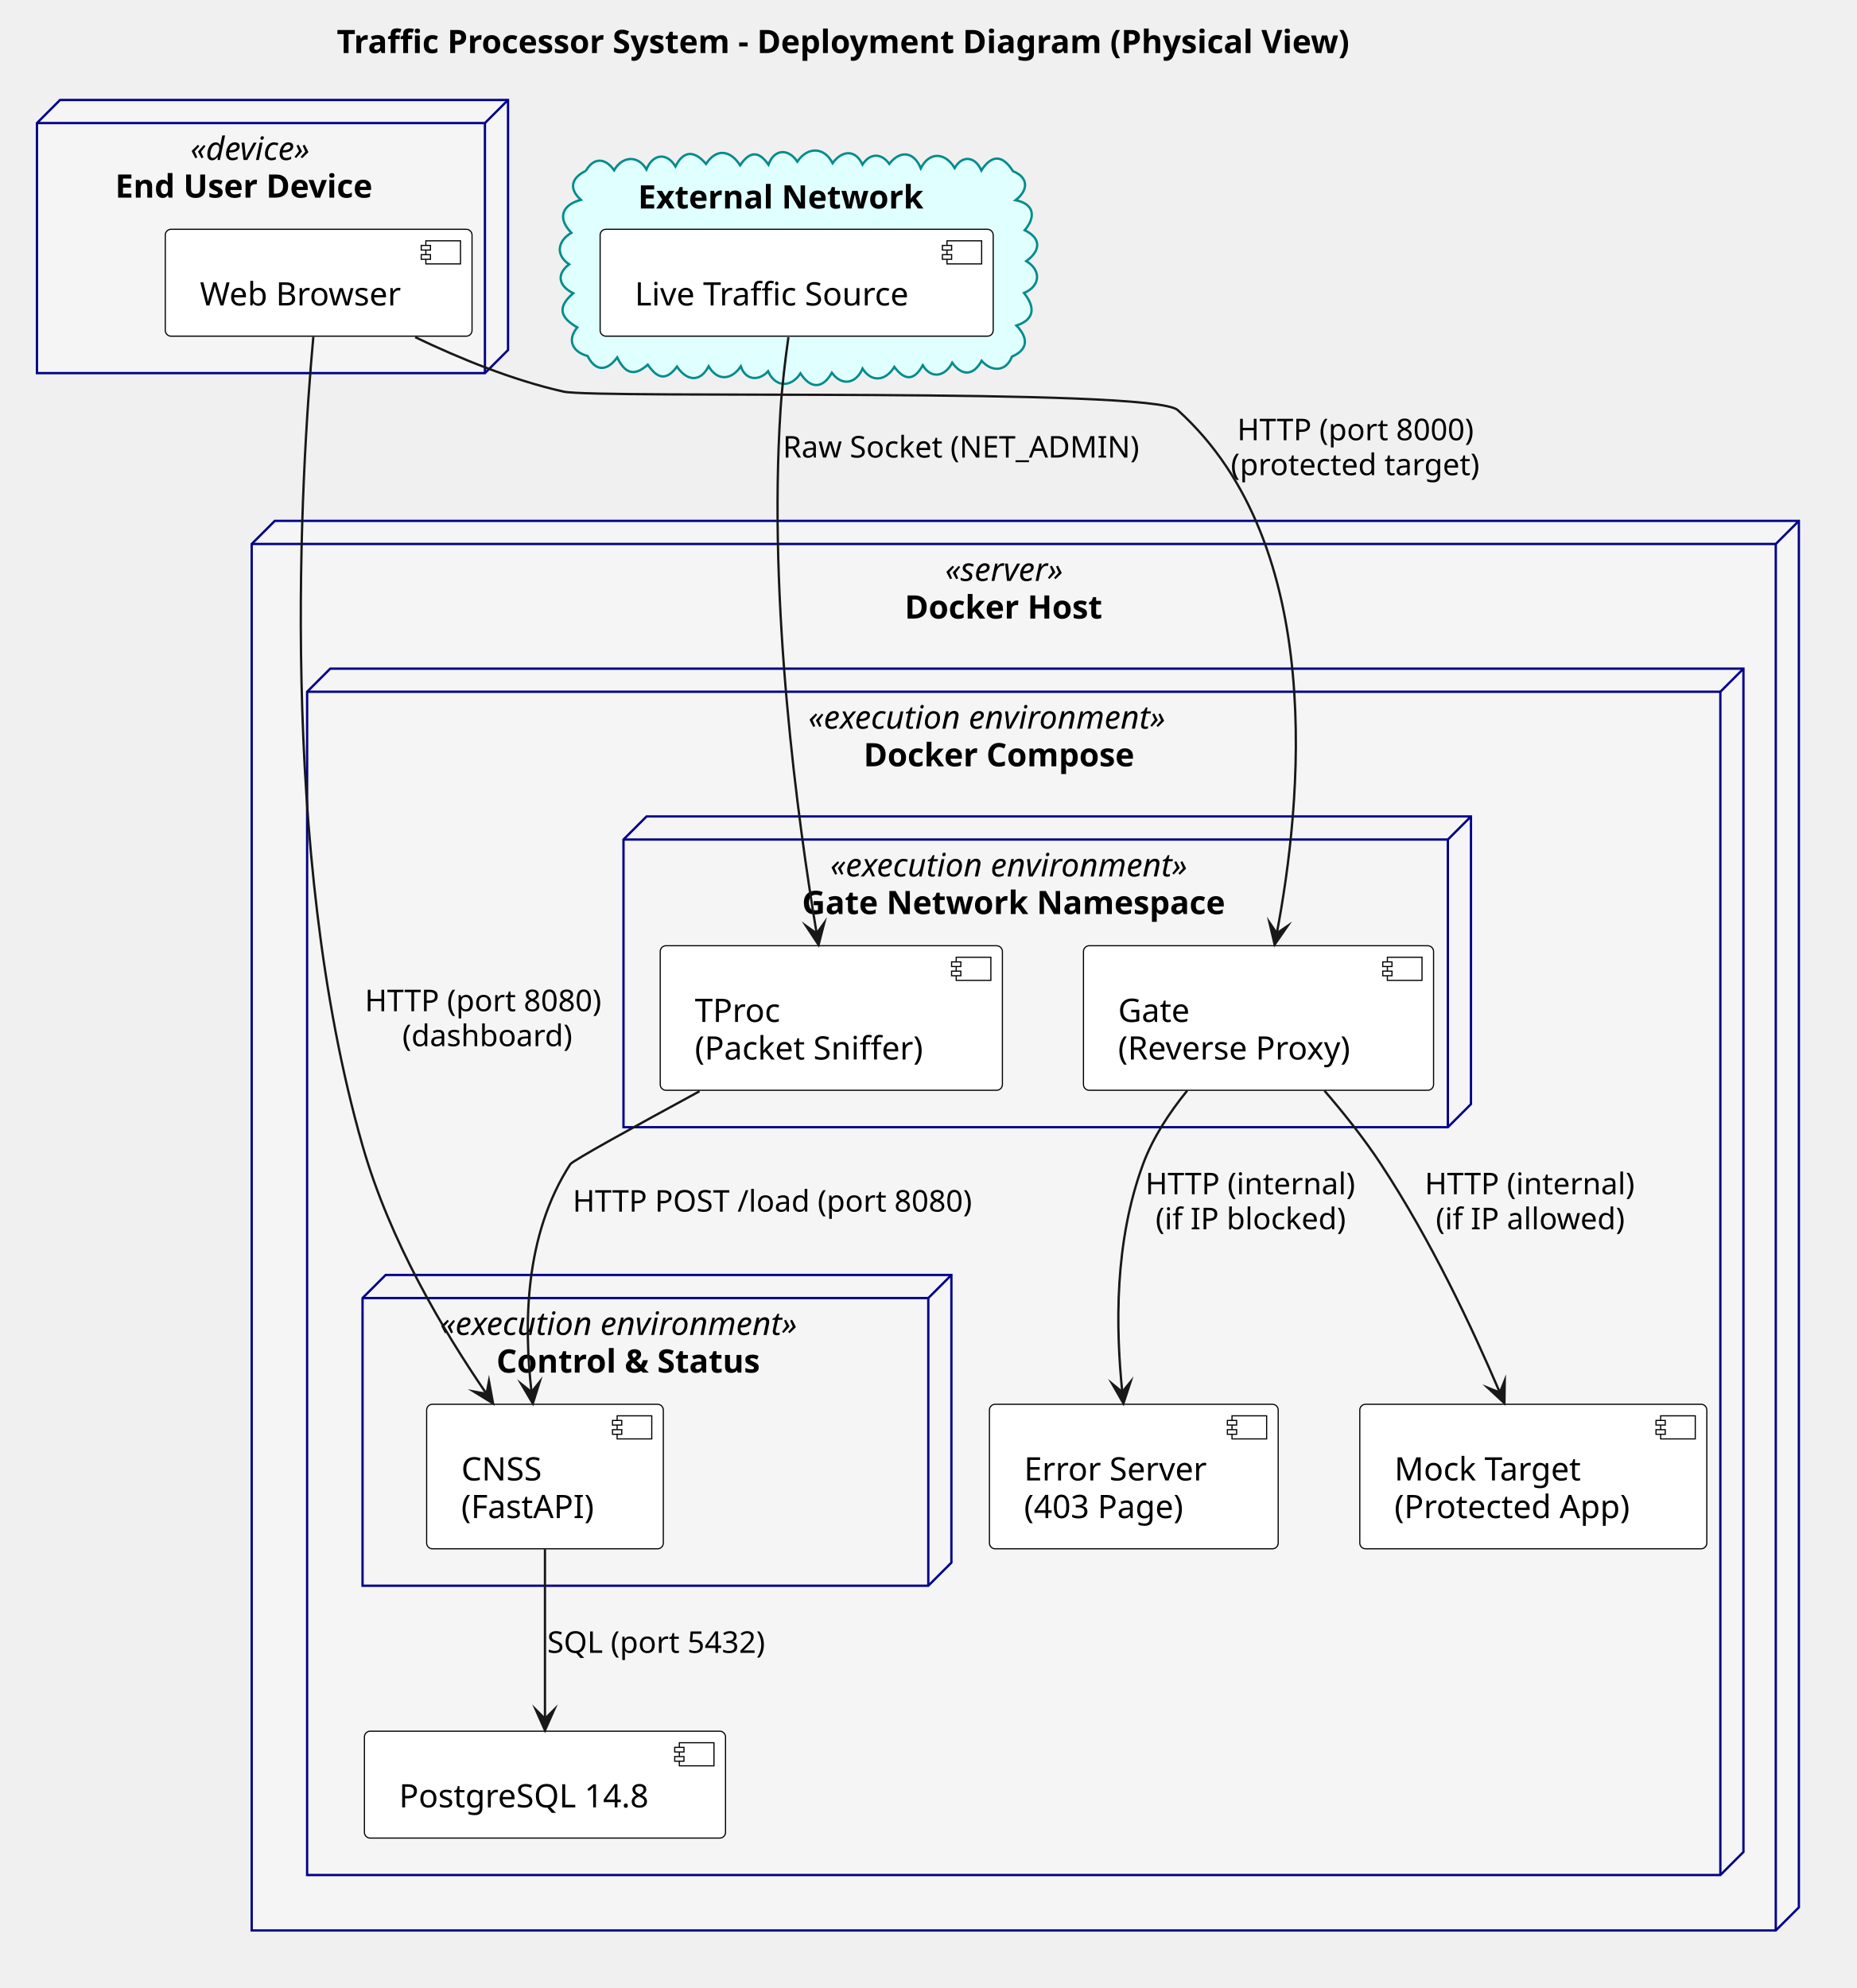
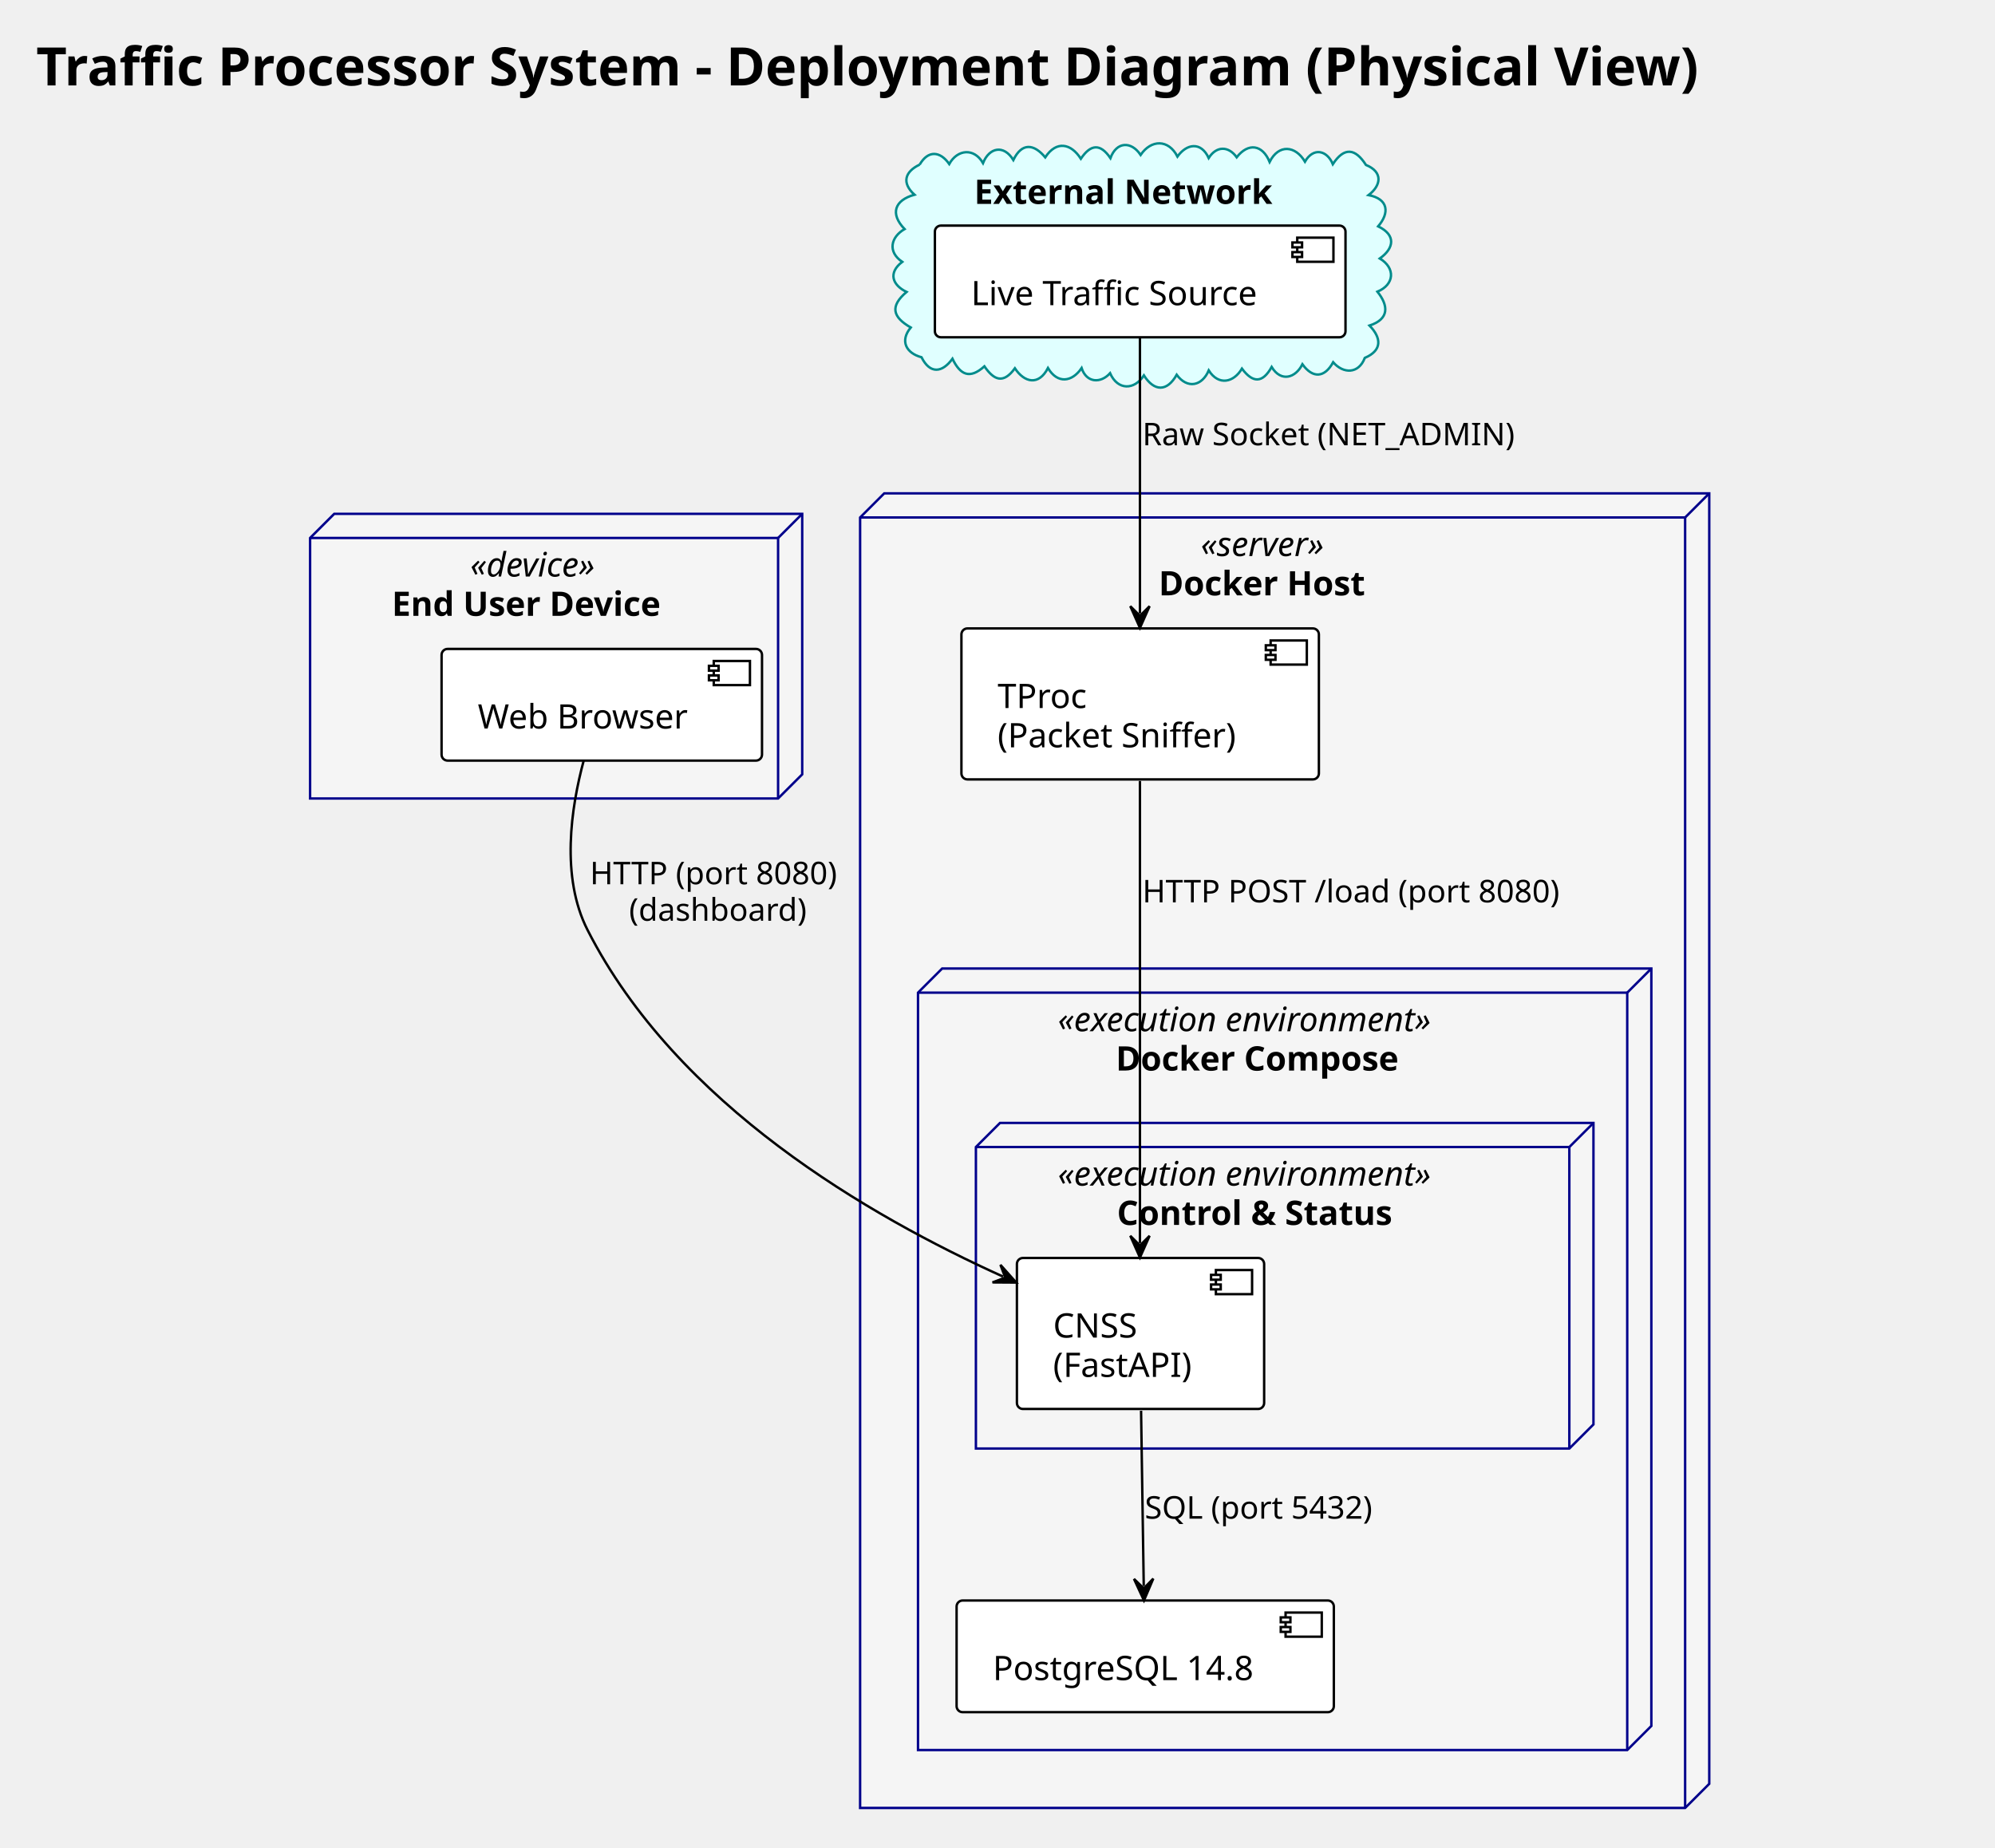
- <svg xmlns="http://www.w3.org/2000/svg" version="1.1" data-diagram-type="DESCRIPTION" style="width:804px;height:861px;background:#FFFFFF;" width="804px" height="861px" viewBox="0 0 804 861" zoomAndPan="magnify" preserveAspectRatio="none" contentStyleType="text/css">
+ <svg xmlns="http://www.w3.org/2000/svg" contentStyleType="text/css" data-diagram-type="DESCRIPTION" height="766px" preserveAspectRatio="none" style="width:827px;height:766px;background:#FFFFFF;" version="1.1" viewBox="0 0 827 766" width="827px" zoomAndPan="magnify">
  <defs />
-   <g font-family="sans-serif" lengthAdjust="spacing">
-     <g class="title" data-source-line="22">
-       <text x="145.833" y="22.995" fill="#000" font-size="14" textLength="505.333" font-weight="700">Traffic Processor System - Deployment Diagram (Physical View)</text>
+   <g>
+     <g class="title" data-source-line="24">
+       <text fill="#000000" font-family="Verdana" font-size="22" font-weight="bold" lengthAdjust="spacing" textLength="794.095" x="15" y="35.421">Traffic Processor System - Deployment Diagram (Physical View)</text>
    </g>
-     <g class="cluster" data-qualified-name="UserDevice" id="ent0001" data-source-line="25">
-       <polygon points="16,53.297,26,43.297,220,43.297,220,151.597,210,161.597,16,161.597,16,53.297" fill="#F5F5F5" style="stroke:#00008B;stroke-width:1;stroke-linejoin:miter;stroke-miterlimit:10;" />
-       <line x1="210" y1="53.297" x2="220" y2="43.297" style="stroke:#00008B;stroke-width:1;" />
-       <line x1="16" y1="53.297" x2="210" y2="53.297" style="stroke:#00008B;stroke-width:1;" />
-       <line x1="210" y1="53.297" x2="210" y2="161.597" style="stroke:#00008B;stroke-width:1;" />
-       <text x="82.442" y="69.292" fill="#000" font-size="14" textLength="63.116" font-style="italic">«device»</text>
-       <text x="49.882" y="85.589" fill="#000" font-size="14" textLength="128.235" font-weight="700">End User Device</text>
+     <g class="cluster" data-qualified-name="UserDevice" data-source-line="27" id="ent0002">
+       <polygon fill="#F5F5F5" points="128.547,223.028,138.547,213.028,332.547,213.028,332.547,321.028,322.547,331.028,128.547,331.028,128.547,223.028" style="stroke:#00008B;stroke-width:1;" />
+       <line style="stroke:#00008B;stroke-width:1;" x1="322.547" x2="332.547" y1="223.028" y2="213.028" />
+       <line style="stroke:#00008B;stroke-width:1;" x1="128.547" x2="322.547" y1="223.028" y2="223.028" />
+       <line style="stroke:#00008B;stroke-width:1;" x1="322.547" x2="322.547" y1="223.028" y2="331.028" />
+       <text fill="#000000" font-family="Verdana" font-size="14" font-style="italic" lengthAdjust="spacing" textLength="63.267" x="194.914" y="239.023">«device»</text>
+       <text fill="#000000" font-family="Verdana" font-size="14" font-weight="bold" lengthAdjust="spacing" textLength="128.235" x="162.43" y="255.32">End User Device</text>
    </g>
-     <g class="cluster" data-qualified-name="External Network" id="ent0003" data-source-line="30">
-       <path d="M253.683,74.02 C257.221,67.929 262.171,68.385 265.946,73.765 C269.311,67.678 276.243,66.937 279.947,73.387 C282.563,66.83 288.576,65.643 292.521,72.104 C296.103,64.737 301.081,65.412 305.739,71.007 C310.365,63.947 316.403,65.181 320.503,71.585 C324.504,65.621 328.508,65.041 332.764,71.33 C335.283,64.42 341.407,64.188 345.276,70.003 C349.619,63.587 356.808,63.379 360.549,70.674 C364.349,65.346 370.279,64.297 373.503,71.279 C376.692,66.266 381.655,66.169 385.105,70.971 C389.935,64.814 395.81,65.7 398.752,72.901 C402.557,65.342 409.496,66.16 413.404,72.794 C416.88,66.739 422.556,68.029 424.963,73.835 C429.684,66.586 434.292,67.246 438.687,74.151 C445.883,77.065 445.031,82.698 439.785,86.701 C448.068,88.32 448.56,94.103 443.74,99.707 C451.238,103.307 450.444,108.786 444.431,113.083 C451.011,117.051 450.576,123.908 443.44,126.892 C448.065,132.645 448.503,138.246 440.168,140.99 C445.029,145.99 445.682,151.236 438.214,154.446 C435.616,161.219 429.28,161.067 425.094,156.242 C421.574,162.697 416.689,163.089 412.349,157.079 C409.512,162.762 403.511,164.631 399.598,158.214 C395.804,165.028 391.785,164.906 387.284,158.893 C383.845,164.676 377.619,166.089 373.519,159.637 C370.759,166.116 364.688,167.461 360.229,161.444 C356.215,168.571 350.92,168.429 346.644,161.7 C342.629,167.902 335.768,167.931 332.62,160.788 C328.698,165.13 322.845,164.828 320.817,158.661 C316.858,164.513 310.818,165.304 306.872,158.647 C303.027,166.088 297.11,164.716 293.161,158.753 C288.378,165.323 284.505,163.751 280.523,157.935 C274.415,163.432 270.504,161.486 267.285,154.797 C263.086,160.587 258.026,161.315 254.454,154.176 C248.134,152.503 245.306,147.427 249.996,141.792 C242.495,137.491 241.176,133.008 248.263,126.998 C242.338,124.139 240.47,119.047 246.467,114.478 C240.266,110.287 241.686,104.171 247.44,100.833 C241.238,94.431 243.303,88.804 251.542,86.548 C246.104,81.623 247.513,76.961 253.683,74.02" style="stroke:#008B8B;stroke-width:1;" fill="#E0FFFF" />
-       <text x="276.278" y="90.292" fill="#000" font-size="14" textLength="137.443" font-weight="700">External Network</text>
+     <g class="cluster" data-qualified-name="External Network" data-source-line="32" id="ent0004">
+       <path d="M381.231,68.25 C384.768,62.16 389.718,62.615 393.493,67.996 C396.859,61.909 403.791,61.168 407.494,67.618 C410.11,61.061 416.123,59.873 420.068,66.334 C423.651,58.967 428.628,59.643 433.286,65.238 C437.913,58.178 443.951,59.412 448.05,65.815 C452.052,59.852 456.055,59.271 460.311,65.56 C462.83,58.651 468.955,58.419 472.823,64.234 C477.166,57.818 484.355,57.609 488.096,64.904 C491.896,59.577 497.826,58.527 501.05,65.51 C504.239,60.497 509.203,60.399 512.652,65.202 C517.482,59.045 523.357,59.93 526.299,67.131 C530.104,59.572 537.044,60.391 540.952,67.025 C544.428,60.97 550.103,62.26 552.51,68.066 C557.231,60.816 561.84,61.477 566.235,68.382 C573.403,71.282 572.557,76.893 567.332,80.882 C575.588,82.486 576.085,88.248 571.288,93.838 C578.758,97.423 577.968,102.881 571.978,107.164 C578.534,111.119 578.099,117.951 570.987,120.923 C575.592,126.66 576.024,132.242 567.715,134.971 C572.556,139.956 573.204,145.182 565.762,148.376 C563.164,155.15 556.827,154.998 552.642,150.173 C549.121,156.627 544.236,157.02 539.896,151.01 C537.06,156.693 531.058,158.562 527.145,152.145 C523.352,158.959 519.332,158.837 514.832,152.823 C511.392,158.607 505.167,160.02 501.066,153.567 C498.307,160.047 492.236,161.391 487.777,155.375 C483.763,162.501 478.467,162.36 474.192,155.631 C470.176,161.833 463.315,161.862 460.167,154.719 C456.246,159.061 450.392,158.758 448.364,152.592 C444.405,158.444 438.366,159.235 434.419,152.578 C430.575,160.019 424.657,158.647 420.709,152.684 C415.925,159.254 412.053,157.681 408.071,151.866 C401.962,157.363 398.052,155.416 394.832,148.728 C390.634,154.518 385.574,155.246 382.001,148.107 C375.702,146.448 372.877,141.394 377.543,135.773 C370.065,131.488 368.75,127.022 375.811,121.029 C369.907,118.184 368.044,113.114 374.014,108.559 C367.837,104.382 369.253,98.288 374.987,94.964 C368.812,88.576 370.875,82.97 379.089,80.729 C373.675,75.819 375.082,71.176 381.231,68.25" fill="#E0FFFF" style="stroke:#008B8B;stroke-width:1;" />
+       <text fill="#000000" font-family="Verdana" font-size="14" font-weight="bold" lengthAdjust="spacing" textLength="137.443" x="403.826" y="84.523">External Network</text>
    </g>
-     <g class="cluster" data-qualified-name="DockerHost" id="ent0005" data-source-line="35">
-       <polygon points="109,235.597,119,225.597,779,225.597,779,826.077,769,836.077,109,836.077,109,235.597" fill="#F5F5F5" style="stroke:#00008B;stroke-width:1;stroke-linejoin:miter;stroke-miterlimit:10;" />
-       <line x1="769" y1="235.597" x2="779" y2="225.597" style="stroke:#00008B;stroke-width:1;" />
-       <line x1="109" y1="235.597" x2="769" y2="235.597" style="stroke:#00008B;stroke-width:1;" />
-       <line x1="769" y1="235.597" x2="769" y2="836.077" style="stroke:#00008B;stroke-width:1;" />
-       <text x="409.276" y="251.592" fill="#000" font-size="14" textLength="61.448" font-style="italic">«server»</text>
-       <text x="391.759" y="267.889" fill="#000" font-size="14" textLength="96.482" font-weight="700">Docker Host</text>
+     <g class="cluster" data-qualified-name="DockerHost" data-source-line="37" id="ent0006">
+       <polygon fill="#F5F5F5" points="356.547,214.528,366.547,204.528,708.547,204.528,708.547,739.528,698.547,749.528,356.547,749.528,356.547,214.528" style="stroke:#00008B;stroke-width:1;" />
+       <line style="stroke:#00008B;stroke-width:1;" x1="698.547" x2="708.547" y1="214.528" y2="204.528" />
+       <line style="stroke:#00008B;stroke-width:1;" x1="356.547" x2="698.547" y1="214.528" y2="214.528" />
+       <line style="stroke:#00008B;stroke-width:1;" x1="698.547" x2="698.547" y1="214.528" y2="749.528" />
+       <text fill="#000000" font-family="Verdana" font-size="14" font-style="italic" lengthAdjust="spacing" textLength="61.599" x="497.748" y="230.523">«server»</text>
+       <text fill="#000000" font-family="Verdana" font-size="14" font-weight="bold" lengthAdjust="spacing" textLength="96.482" x="480.306" y="246.82">Docker Host</text>
    </g>
-     <g class="cluster" data-qualified-name="DockerHost.Compose" id="ent0006" data-source-line="37">
-       <polygon points="133,299.597,143,289.597,755,289.597,755,802.077,745,812.077,133,812.077,133,299.597" fill="#F5F5F5" style="stroke:#00008B;stroke-width:1;stroke-linejoin:miter;stroke-miterlimit:10;" />
-       <line x1="745" y1="299.597" x2="755" y2="289.597" style="stroke:#00008B;stroke-width:1;" />
-       <line x1="133" y1="299.597" x2="745" y2="299.597" style="stroke:#00008B;stroke-width:1;" />
-       <line x1="745" y1="299.597" x2="745" y2="812.077" style="stroke:#00008B;stroke-width:1;" />
-       <text x="350.025" y="315.592" fill="#000" font-size="14" textLength="179.949" font-style="italic">«execution environment»</text>
-       <text x="373.965" y="331.889" fill="#000" font-size="14" textLength="132.07" font-weight="700">Docker Compose</text>
+     <g class="cluster" data-qualified-name="DockerHost.Compose" data-source-line="39" id="ent0007">
+       <polygon fill="#F5F5F5" points="380.547,411.528,390.547,401.528,684.547,401.528,684.547,715.528,674.547,725.528,380.547,725.528,380.547,411.528" style="stroke:#00008B;stroke-width:1;" />
+       <line style="stroke:#00008B;stroke-width:1;" x1="674.547" x2="684.547" y1="411.528" y2="401.528" />
+       <line style="stroke:#00008B;stroke-width:1;" x1="380.547" x2="674.547" y1="411.528" y2="411.528" />
+       <line style="stroke:#00008B;stroke-width:1;" x1="674.547" x2="674.547" y1="411.528" y2="725.528" />
+       <text fill="#000000" font-family="Verdana" font-size="14" font-style="italic" lengthAdjust="spacing" textLength="180.1" x="438.498" y="427.523">«execution environment»</text>
+       <text fill="#000000" font-family="Verdana" font-size="14" font-weight="bold" lengthAdjust="spacing" textLength="132.07" x="462.512" y="443.82">Docker Compose</text>
    </g>
-     <g class="cluster" data-qualified-name="DockerHost.Compose.GateNet" id="ent0007" data-source-line="40">
-       <polygon points="270,363.597,280,353.597,637,353.597,637,478.187,627,488.187,270,488.187,270,363.597" fill="#F5F5F5" style="stroke:#00008B;stroke-width:1;stroke-linejoin:miter;stroke-miterlimit:10;" />
-       <line x1="627" y1="363.597" x2="637" y2="353.597" style="stroke:#00008B;stroke-width:1;" />
-       <line x1="270" y1="363.597" x2="627" y2="363.597" style="stroke:#00008B;stroke-width:1;" />
-       <line x1="627" y1="363.597" x2="627" y2="488.187" style="stroke:#00008B;stroke-width:1;" />
-       <text x="359.525" y="379.592" fill="#000" font-size="14" textLength="179.949" font-style="italic">«execution environment»</text>
-       <text x="347.306" y="395.889" fill="#000" font-size="14" textLength="204.388" font-weight="700">Gate Network Namespace</text>
+     <g class="cluster" data-qualified-name="DockerHost.Compose.Control . Status" data-source-line="41" id="ent0008">
+       <polygon fill="#F5F5F5" points="404.547,475.528,414.547,465.528,660.547,465.528,660.547,590.528,650.547,600.528,404.547,600.528,404.547,475.528" style="stroke:#00008B;stroke-width:1;" />
+       <line style="stroke:#00008B;stroke-width:1;" x1="650.547" x2="660.547" y1="475.528" y2="465.528" />
+       <line style="stroke:#00008B;stroke-width:1;" x1="404.547" x2="650.547" y1="475.528" y2="475.528" />
+       <line style="stroke:#00008B;stroke-width:1;" x1="650.547" x2="650.547" y1="475.528" y2="600.528" />
+       <text fill="#000000" font-family="Verdana" font-size="14" font-style="italic" lengthAdjust="spacing" textLength="180.1" x="438.498" y="491.523">«execution environment»</text>
+       <text fill="#000000" font-family="Verdana" font-size="14" font-weight="bold" lengthAdjust="spacing" textLength="131.045" x="463.025" y="507.82">Control &amp; Status</text>
    </g>
-     <g class="cluster" data-qualified-name="DockerHost.Compose.Control . Status" id="ent0012" data-source-line="48">
-       <polygon points="157,562.187,167,552.187,412,552.187,412,676.777,402,686.777,157,686.777,157,562.187" fill="#F5F5F5" style="stroke:#00008B;stroke-width:1;stroke-linejoin:miter;stroke-miterlimit:10;" />
-       <line x1="402" y1="562.187" x2="412" y2="552.187" style="stroke:#00008B;stroke-width:1;" />
-       <line x1="157" y1="562.187" x2="402" y2="562.187" style="stroke:#00008B;stroke-width:1;" />
-       <line x1="402" y1="562.187" x2="402" y2="686.777" style="stroke:#00008B;stroke-width:1;" />
-       <text x="190.525" y="578.182" fill="#000" font-size="14" textLength="179.949" font-style="italic">«execution environment»</text>
-       <text x="214.978" y="594.479" fill="#000" font-size="14" textLength="131.045" font-weight="700">Control &amp; Status</text>
+     <g class="entity" data-qualified-name="UserDevice.browser" data-source-line="28" id="ent0003">
+       <rect fill="#FFFFFF" height="46.297" rx="2.5" ry="2.5" style="stroke:#000000;stroke-width:1;" width="132.832" x="183.047" y="269.028" />
+       <rect fill="#FFFFFF" height="10" style="stroke:#000000;stroke-width:1;" width="15" x="295.879" y="274.028" />
+       <rect fill="#FFFFFF" height="2" style="stroke:#000000;stroke-width:1;" width="4" x="293.879" y="276.028" />
+       <rect fill="#FFFFFF" height="2" style="stroke:#000000;stroke-width:1;" width="4" x="293.879" y="280.028" />
+       <text fill="#000000" font-family="Verdana" font-size="14" lengthAdjust="spacing" textLength="92.832" x="198.047" y="302.023">Web Browser</text>
    </g>
-     <g class="entity" data-qualified-name="UserDevice.browser" id="ent0002" data-source-line="26">
-       <rect x="71.58" y="99.297" width="132.832" height="46.297" fill="#FFF" style="stroke:#000;stroke-width:0.5;" rx="2.5" ry="2.5" />
-       <rect x="184.412" y="104.297" width="15" height="10" fill="#FFF" style="stroke:#000;stroke-width:0.5;" />
-       <rect x="182.412" y="106.297" width="4" height="2" fill="#FFF" style="stroke:#000;stroke-width:0.5;" />
-       <rect x="182.412" y="110.297" width="4" height="2" fill="#FFF" style="stroke:#000;stroke-width:0.5;" />
-       <text x="86.58" y="132.292" fill="#000" font-size="14" textLength="92.832">Web Browser</text>
+     <g class="entity" data-qualified-name="External Network.network" data-source-line="33" id="ent0005">
+       <rect fill="#FFFFFF" height="46.297" rx="2.5" ry="2.5" style="stroke:#000000;stroke-width:1;" width="170.211" x="387.547" y="93.528" />
+       <rect fill="#FFFFFF" height="10" style="stroke:#000000;stroke-width:1;" width="15" x="537.758" y="98.528" />
+       <rect fill="#FFFFFF" height="2" style="stroke:#000000;stroke-width:1;" width="4" x="535.758" y="100.528" />
+       <rect fill="#FFFFFF" height="2" style="stroke:#000000;stroke-width:1;" width="4" x="535.758" y="104.528" />
+       <text fill="#000000" font-family="Verdana" font-size="14" lengthAdjust="spacing" textLength="130.211" x="402.547" y="126.523">Live Traffic Source</text>
    </g>
-     <g class="entity" data-qualified-name="External Network.network" id="ent0004" data-source-line="31">
-       <rect x="259.89" y="99.297" width="170.211" height="46.297" fill="#FFF" style="stroke:#000;stroke-width:0.5;" rx="2.5" ry="2.5" />
-       <rect x="410.101" y="104.297" width="15" height="10" fill="#FFF" style="stroke:#000;stroke-width:0.5;" />
-       <rect x="408.101" y="106.297" width="4" height="2" fill="#FFF" style="stroke:#000;stroke-width:0.5;" />
-       <rect x="408.101" y="110.297" width="4" height="2" fill="#FFF" style="stroke:#000;stroke-width:0.5;" />
-       <text x="274.89" y="132.292" fill="#000" font-size="14" textLength="130.211">Live Traffic Source</text>
+     <g class="entity" data-qualified-name="DockerHost.tproc" data-source-line="49" id="ent0011">
+       <rect fill="#FFFFFF" height="62.594" rx="2.5" ry="2.5" style="stroke:#000000;stroke-width:1;" width="148.179" x="398.547" y="260.528" />
+       <rect fill="#FFFFFF" height="10" style="stroke:#000000;stroke-width:1;" width="15" x="526.726" y="265.528" />
+       <rect fill="#FFFFFF" height="2" style="stroke:#000000;stroke-width:1;" width="4" x="524.726" y="267.528" />
+       <rect fill="#FFFFFF" height="2" style="stroke:#000000;stroke-width:1;" width="4" x="524.726" y="271.528" />
+       <text fill="#000000" font-family="Verdana" font-size="14" lengthAdjust="spacing" textLength="39.013" x="413.547" y="293.523">TProc</text>
+       <text fill="#000000" font-family="Verdana" font-size="14" lengthAdjust="spacing" textLength="108.179" x="413.547" y="309.82">(Packet Sniffer)</text>
    </g>
-     <g class="entity" data-qualified-name="DockerHost.Compose.mock_target" id="ent0010" data-source-line="45">
-       <rect x="588.86" y="608.187" width="150.277" height="62.594" fill="#FFF" style="stroke:#000;stroke-width:0.5;" rx="2.5" ry="2.5" />
-       <rect x="719.137" y="613.187" width="15" height="10" fill="#FFF" style="stroke:#000;stroke-width:0.5;" />
-       <rect x="717.137" y="615.187" width="4" height="2" fill="#FFF" style="stroke:#000;stroke-width:0.5;" />
-       <rect x="717.137" y="619.187" width="4" height="2" fill="#FFF" style="stroke:#000;stroke-width:0.5;" />
-       <text x="603.86" y="641.182" fill="#000" font-size="14" textLength="86.775">Mock Target</text>
-       <text x="603.86" y="657.479" fill="#000" font-size="14" textLength="110.277">(Protected App)</text>
+     <g class="entity" data-qualified-name="DockerHost.Compose.postgres" data-source-line="45" id="ent0010">
+       <rect fill="#FFFFFF" height="46.297" rx="2.5" ry="2.5" style="stroke:#000000;stroke-width:1;" width="156.375" x="396.547" y="663.528" />
+       <rect fill="#FFFFFF" height="10" style="stroke:#000000;stroke-width:1;" width="15" x="532.922" y="668.528" />
+       <rect fill="#FFFFFF" height="2" style="stroke:#000000;stroke-width:1;" width="4" x="530.922" y="670.528" />
+       <rect fill="#FFFFFF" height="2" style="stroke:#000000;stroke-width:1;" width="4" x="530.922" y="674.528" />
+       <text fill="#000000" font-family="Verdana" font-size="14" lengthAdjust="spacing" textLength="116.375" x="411.547" y="696.523">PostgreSQL 14.8</text>
    </g>
-     <g class="entity" data-qualified-name="DockerHost.Compose.error_server" id="ent0011" data-source-line="46">
-       <rect x="428.48" y="608.187" width="125.039" height="62.594" fill="#FFF" style="stroke:#000;stroke-width:0.5;" rx="2.5" ry="2.5" />
-       <rect x="533.519" y="613.187" width="15" height="10" fill="#FFF" style="stroke:#000;stroke-width:0.5;" />
-       <rect x="531.519" y="615.187" width="4" height="2" fill="#FFF" style="stroke:#000;stroke-width:0.5;" />
-       <rect x="531.519" y="619.187" width="4" height="2" fill="#FFF" style="stroke:#000;stroke-width:0.5;" />
-       <text x="443.48" y="641.182" fill="#000" font-size="14" textLength="85.039">Error Server</text>
-       <text x="443.48" y="657.479" fill="#000" font-size="14" textLength="76.617">(403 Page)</text>
+     <g class="entity" data-qualified-name="DockerHost.Compose.Control . Status.cnss" data-source-line="42" id="ent0009">
+       <rect fill="#FFFFFF" height="62.594" rx="2.5" ry="2.5" style="stroke:#000000;stroke-width:1;" width="102.487" x="421.547" y="521.528" />
+       <rect fill="#FFFFFF" height="10" style="stroke:#000000;stroke-width:1;" width="15" x="504.035" y="526.528" />
+       <rect fill="#FFFFFF" height="2" style="stroke:#000000;stroke-width:1;" width="4" x="502.035" y="528.528" />
+       <rect fill="#FFFFFF" height="2" style="stroke:#000000;stroke-width:1;" width="4" x="502.035" y="532.528" />
+       <text fill="#000000" font-family="Verdana" font-size="14" lengthAdjust="spacing" textLength="38.022" x="436.547" y="554.523">CNSS</text>
+       <text fill="#000000" font-family="Verdana" font-size="14" lengthAdjust="spacing" textLength="62.487" x="436.547" y="570.82">(FastAPI)</text>
    </g>
-     <g class="entity" data-qualified-name="DockerHost.Compose.postgres" id="ent0014" data-source-line="52">
-       <rect x="157.81" y="749.777" width="156.375" height="46.297" fill="#FFF" style="stroke:#000;stroke-width:0.5;" rx="2.5" ry="2.5" />
-       <rect x="294.185" y="754.777" width="15" height="10" fill="#FFF" style="stroke:#000;stroke-width:0.5;" />
-       <rect x="292.185" y="756.777" width="4" height="2" fill="#FFF" style="stroke:#000;stroke-width:0.5;" />
-       <rect x="292.185" y="760.777" width="4" height="2" fill="#FFF" style="stroke:#000;stroke-width:0.5;" />
-       <text x="172.81" y="782.772" fill="#000" font-size="14" textLength="116.375">PostgreSQL 14.8</text>
+     <g class="link" data-entity-1="ent0005" data-entity-2="ent0011" data-link-type="dependency" data-source-line="53" id="lnk12">
+       <path d="M472.547,139.858 C472.547,170.518 472.547,219.768 472.547,254.308" fill="none" id="network-to-tproc" style="stroke:#000000;stroke-width:1;" />
+       <polygon fill="#000000" points="472.547,260.308,476.547,251.308,472.547,255.308,468.547,251.308,472.547,260.308" style="stroke:#000000;stroke-width:1;" />
+       <text fill="#000000" font-family="Verdana" font-size="13" lengthAdjust="spacing" textLength="166.074" x="473.547" y="184.595">Raw Socket (NET_ADMIN)</text>
    </g>
-     <g class="entity" data-qualified-name="DockerHost.Compose.GateNet.gate" id="ent0008" data-source-line="41">
-       <rect x="469.19" y="409.597" width="151.61" height="62.594" fill="#FFF" style="stroke:#000;stroke-width:0.5;" rx="2.5" ry="2.5" />
-       <rect x="600.8" y="414.597" width="15" height="10" fill="#FFF" style="stroke:#000;stroke-width:0.5;" />
-       <rect x="598.8" y="416.597" width="4" height="2" fill="#FFF" style="stroke:#000;stroke-width:0.5;" />
-       <rect x="598.8" y="420.597" width="4" height="2" fill="#FFF" style="stroke:#000;stroke-width:0.5;" />
-       <text x="484.19" y="442.592" fill="#000" font-size="14" textLength="33.53">Gate</text>
-       <text x="484.19" y="458.889" fill="#000" font-size="14" textLength="111.61">(Reverse Proxy)</text>
+     <g class="link" data-entity-1="ent0011" data-entity-2="ent0009" data-link-type="dependency" data-source-line="54" id="lnk13">
+       <path d="M472.547,323.758 C472.547,373.598 472.547,465.518 472.547,515.338" fill="none" id="tproc-to-cnss" style="stroke:#000000;stroke-width:1;" />
+       <polygon fill="#000000" points="472.547,521.338,476.547,512.338,472.547,516.338,468.547,512.338,472.547,521.338" style="stroke:#000000;stroke-width:1;" />
+       <text fill="#000000" font-family="Verdana" font-size="13" lengthAdjust="spacing" textLength="186.329" x="473.547" y="374.094">HTTP POST /load (port 8080)</text>
    </g>
-     <g class="entity" data-qualified-name="DockerHost.Compose.GateNet.tproc" id="ent0009" data-source-line="42">
-       <rect x="285.91" y="409.597" width="148.179" height="62.594" fill="#FFF" style="stroke:#000;stroke-width:0.5;" rx="2.5" ry="2.5" />
-       <rect x="414.089" y="414.597" width="15" height="10" fill="#FFF" style="stroke:#000;stroke-width:0.5;" />
-       <rect x="412.089" y="416.597" width="4" height="2" fill="#FFF" style="stroke:#000;stroke-width:0.5;" />
-       <rect x="412.089" y="420.597" width="4" height="2" fill="#FFF" style="stroke:#000;stroke-width:0.5;" />
-       <text x="300.91" y="442.592" fill="#000" font-size="14" textLength="39.013">TProc</text>
-       <text x="300.91" y="458.889" fill="#000" font-size="14" textLength="108.179">(Packet Sniffer)</text>
+     <g class="link" data-entity-1="ent0003" data-entity-2="ent0009" data-link-type="dependency" data-source-line="57" id="lnk14">
+       <path d="M241.987,315.248 C236.697,334.828 232.377,363.588 243.547,385.528 C280.577,458.238 360.411,504.184 415.801,529.244" fill="none" id="browser-to-cnss" style="stroke:#000000;stroke-width:1;" />
+       <polygon fill="#000000" points="421.267,531.718,414.716,524.363,416.712,529.657,411.419,531.652,421.267,531.718" style="stroke:#000000;stroke-width:1;" />
+       <text fill="#000000" font-family="Verdana" font-size="13" lengthAdjust="spacing" textLength="111.636" x="244.547" y="366.594">HTTP (port 8080)</text>
+       <text fill="#000000" font-family="Verdana" font-size="13" lengthAdjust="spacing" textLength="79.143" x="260.794" y="381.727">(dashboard)</text>
    </g>
-     <g class="entity" data-qualified-name="DockerHost.Compose.Control . Status.cnss" id="ent0013" data-source-line="49">
-       <rect x="184.76" y="608.187" width="102.487" height="62.594" fill="#FFF" style="stroke:#000;stroke-width:0.5;" rx="2.5" ry="2.5" />
-       <rect x="267.247" y="613.187" width="15" height="10" fill="#FFF" style="stroke:#000;stroke-width:0.5;" />
-       <rect x="265.247" y="615.187" width="4" height="2" fill="#FFF" style="stroke:#000;stroke-width:0.5;" />
-       <rect x="265.247" y="619.187" width="4" height="2" fill="#FFF" style="stroke:#000;stroke-width:0.5;" />
-       <text x="199.76" y="641.182" fill="#000" font-size="14" textLength="38.021">CNSS</text>
-       <text x="199.76" y="657.479" fill="#000" font-size="14" textLength="62.487">(FastAPI)</text>
-     </g>
-     <g class="link" data-entity-1="ent0004" data-entity-2="ent0009" id="lnk15" data-source-line="57" data-link-type="dependency">
-       <path d="M341.42,146.037 C340.06,155.727 338.67,167.187 338,177.597 C332.6,261.507 345.508,355.365 353.658,404.295" style="stroke:#181818;stroke-width:1;" fill="none" id="network-to-tproc" />
-       <polygon points="354.48,409.227,356.947,399.692,353.658,404.295,349.056,401.006,354.48,409.227" fill="#181818" style="stroke:#181818;stroke-width:1;stroke-linejoin:miter;stroke-miterlimit:10;" />
-       <text x="339" y="198.164" fill="#000" font-size="13" textLength="166.074">Raw Socket (NET_ADMIN)</text>
-     </g>
-     <g class="link" data-entity-1="ent0009" data-entity-2="ent0013" id="lnk16" data-source-line="58" data-link-type="dependency">
-       <path d="M302.92,472.627 C275.35,487.587 247.96,502.707 247,504.187 C226.98,535.117 226.864,573.859 230.174,602.909" style="stroke:#181818;stroke-width:1;" fill="none" id="tproc-to-cnss" />
-       <polygon points="230.74,607.877,233.695,598.482,230.174,602.909,225.747,599.388,230.74,607.877" fill="#181818" style="stroke:#181818;stroke-width:1;stroke-linejoin:miter;stroke-miterlimit:10;" />
-       <text x="248" y="524.754" fill="#000" font-size="13" textLength="186.329">HTTP POST /load (port 8080)</text>
-     </g>
-     <g class="link" data-entity-1="ent0002" data-entity-2="ent0008" id="lnk17" data-source-line="61" data-link-type="dependency">
-       <path d="M179.81,146.037 C198.83,155.147 221.97,164.657 244,169.597 C258.43,172.827 499.02,167.687 510,177.597 C575.15,236.377 563.505,348.545 552.915,404.205" style="stroke:#181818;stroke-width:1;" fill="none" id="browser-to-gate" />
-       <polygon points="551.98,409.117,557.592,401.023,552.915,404.205,549.733,399.528,551.98,409.117" fill="#181818" style="stroke:#181818;stroke-width:1;stroke-linejoin:miter;stroke-miterlimit:10;" />
-       <text x="535.768" y="190.664" fill="#000" font-size="13" textLength="111.636">HTTP (port 8000)</text>
-       <text x="533" y="205.797" fill="#000" font-size="13" textLength="117.171">(protected target)</text>
-     </g>
-     <g class="link" data-entity-1="ent0002" data-entity-2="ent0013" id="lnk18" data-source-line="62" data-link-type="dependency">
-       <path d="M135.69,145.857 C130.34,204.697 120.26,367.867 157,496.187 C168.86,537.617 191.809,576.048 210.699,603.698" style="stroke:#181818;stroke-width:1;" fill="none" id="browser-to-cnss" />
-       <polygon points="213.52,607.827,211.746,598.139,210.699,603.698,205.14,602.652,213.52,607.827" fill="#181818" style="stroke:#181818;stroke-width:1;stroke-linejoin:miter;stroke-miterlimit:10;" />
-       <text x="158" y="437.954" fill="#000" font-size="13" textLength="111.636">HTTP (port 8080)</text>
-       <text x="174.247" y="453.087" fill="#000" font-size="13" textLength="79.143">(dashboard)</text>
-     </g>
-     <g class="link" data-entity-1="ent0008" data-entity-2="ent0010" id="lnk19" data-source-line="65" data-link-type="dependency">
-       <path d="M573.56,472.387 C581.97,482.147 590.83,493.267 598,504.187 C620.03,537.737 637.532,575.11 649.522,603.12" style="stroke:#181818;stroke-width:1;" fill="none" id="gate-to-mock_target" />
-       <polygon points="651.49,607.717,651.626,597.869,649.522,603.12,644.271,601.017,651.49,607.717" fill="#181818" style="stroke:#181818;stroke-width:1;stroke-linejoin:miter;stroke-miterlimit:10;" />
-       <text x="617" y="517.254" fill="#000" font-size="13" textLength="97.881">HTTP (internal)</text>
-       <text x="621.792" y="532.387" fill="#000" font-size="13" textLength="88.296">(if IP allowed)</text>
-     </g>
-     <g class="link" data-entity-1="ent0008" data-entity-2="ent0011" id="lnk20" data-source-line="66" data-link-type="dependency">
-       <path d="M514.11,472.367 C506.45,481.797 499.22,492.737 495,504.187 C482.54,537.997 483.152,574.943 486.002,602.863" style="stroke:#181818;stroke-width:1;" fill="none" id="gate-to-error_server" />
-       <polygon points="486.51,607.837,489.575,598.477,486.002,602.863,481.617,599.29,486.51,607.837" fill="#181818" style="stroke:#181818;stroke-width:1;stroke-linejoin:miter;stroke-miterlimit:10;" />
-       <text x="496" y="517.254" fill="#000" font-size="13" textLength="97.881">HTTP (internal)</text>
-       <text x="500.434" y="532.387" fill="#000" font-size="13" textLength="89.013">(if IP blocked)</text>
-     </g>
-     <g class="link" data-entity-1="ent0013" data-entity-2="ent0014" id="lnk21" data-source-line="69" data-link-type="dependency">
-       <path d="M236,670.967 C236,694.937 236,722.777 236,744.407" style="stroke:#181818;stroke-width:1;" fill="none" id="cnss-to-postgres" />
-       <polygon points="236,749.407,240,740.407,236,744.407,232,740.407,236,749.407" fill="#181818" style="stroke:#181818;stroke-width:1;stroke-linejoin:miter;stroke-miterlimit:10;" />
-       <text x="237" y="715.844" fill="#000" font-size="13" textLength="103.867">SQL (port 5432)</text>
+     <g class="link" data-entity-1="ent0009" data-entity-2="ent0010" data-link-type="dependency" data-source-line="60" id="lnk15">
+       <path d="M473.017,584.858 C473.387,608.998 473.795,635.988 474.125,657.518" fill="none" id="cnss-to-postgres" style="stroke:#000000;stroke-width:1;" />
+       <polygon fill="#000000" points="474.217,663.518,478.079,654.457,474.141,658.518,470.08,654.58,474.217,663.518" style="stroke:#000000;stroke-width:1;" />
+       <text fill="#000000" font-family="Verdana" font-size="13" lengthAdjust="spacing" textLength="103.867" x="474.547" y="629.595">SQL (port 5432)</text>
    </g>
  </g>
</svg>
